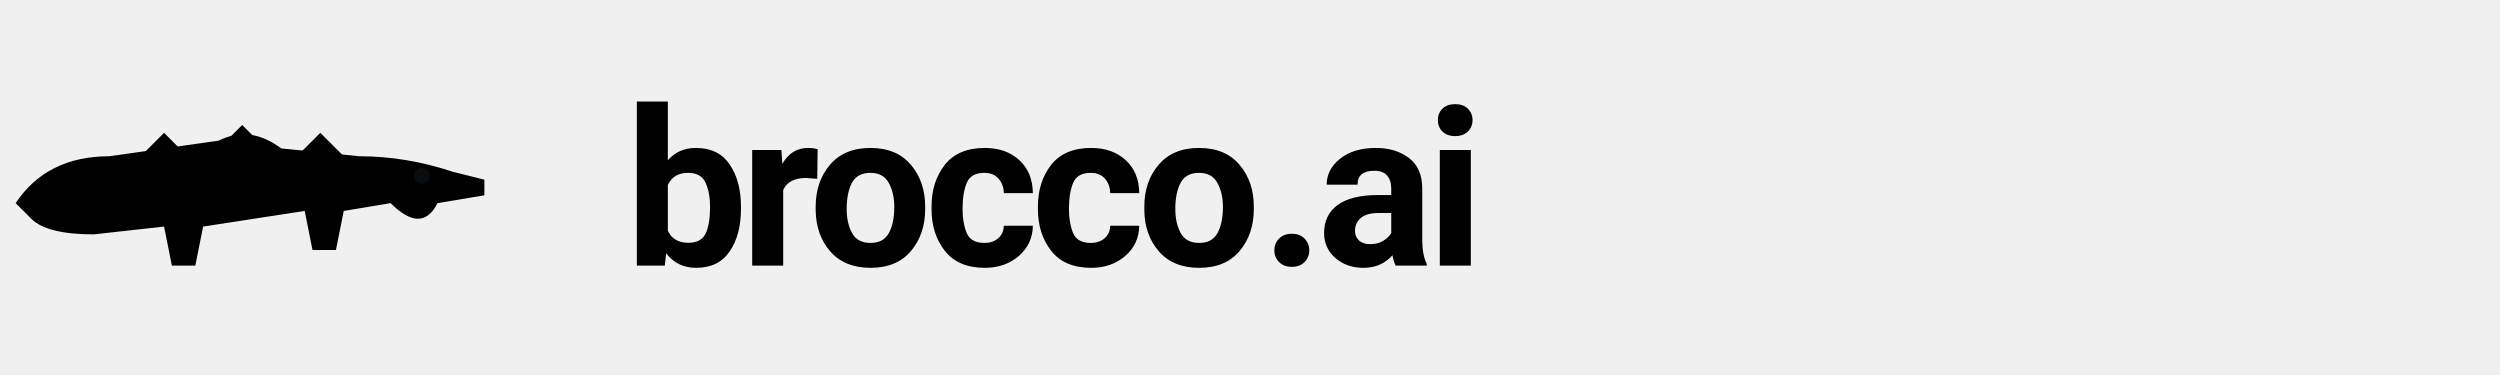
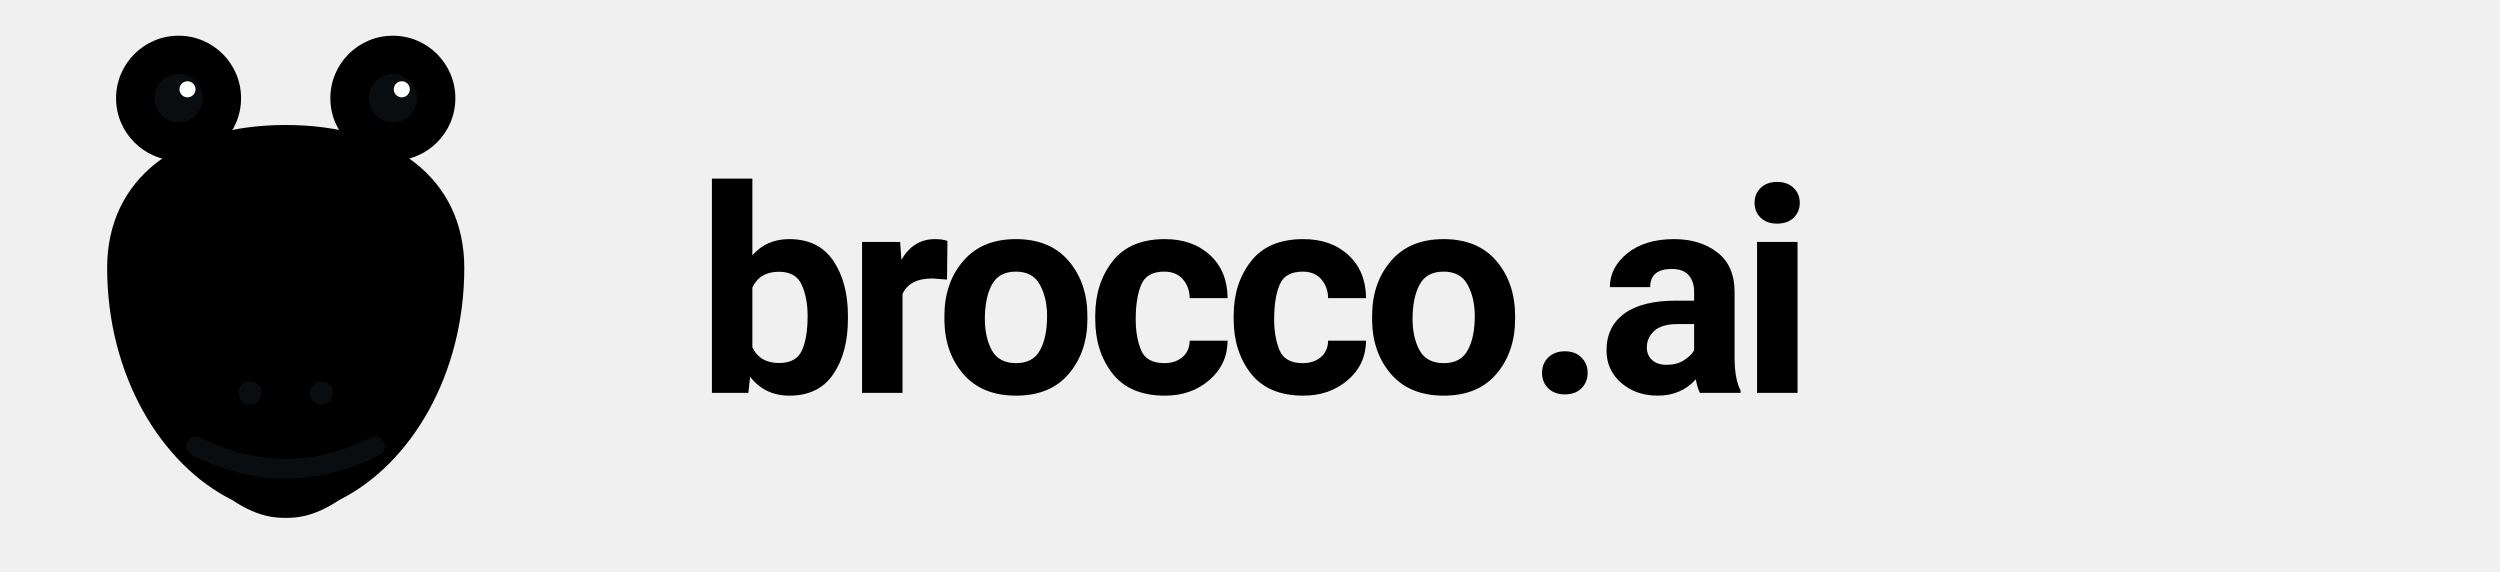
- <svg xmlns="http://www.w3.org/2000/svg" viewBox="0 0 320 48" fill="currentColor" aria-label="brocco.ai">
-   <g transform="translate(0,8)">
-     <path d="M 2 18 Q 6 12, 14 12 L 28 10 Q 32 8, 36 11 L 46 12 Q 52 12, 58 14 L 62 15 L 62 17 L 56 18 Q 54 22, 50 18 L 44 19 L 43 24 L 40 24 L 39 19 L 26 21 L 25 26 L 22 26 L 21 21 L 12 22 Q 6 22, 4 20 Z" />
-     <path d="M 18 12 L 21 9 L 24 12 Z M 28 11 L 31 8 L 34 11 Z M 38 12 L 41 9 L 44 12 Z" />
-     <circle cx="54" cy="14.5" r="1" fill="#0a0d10" />
+ <svg xmlns="http://www.w3.org/2000/svg" viewBox="0 0 280 64" fill="currentColor" aria-label="brocco.ai">
+   <g>
+     <circle cx="20" cy="11" r="7" />
+     <circle cx="44" cy="11" r="7" />
+     <path d="M 32 14 C 44 14 52 20 52 30 C 52 42 46 52 38 56 C 35 58 33 58 32 58 C 31 58 29 58 26 56 C 18 52 12 42 12 30 C 12 20 20 14 32 14 Z" />
+     <circle cx="20" cy="11" r="2.7" fill="#0a0d10" />
+     <circle cx="44" cy="11" r="2.7" fill="#0a0d10" />
+     <circle cx="21" cy="10" r="0.9" fill="#fff" />
+     <circle cx="45" cy="10" r="0.9" fill="#fff" />
+     <circle cx="28" cy="44" r="1.3" fill="#0a0d10" />
+     <circle cx="36" cy="44" r="1.3" fill="#0a0d10" />
+     <path d="M 22 50 Q 32 55 42 50" fill="none" stroke="#0a0d10" stroke-width="2.2" stroke-linecap="round" />
  </g>
-   <text x="80" y="34" font-family="ui-sans-serif, system-ui, -apple-system, 'Segoe UI', Roboto, sans-serif" font-size="28" font-weight="700" letter-spacing="-1">brocco<tspan opacity="0.55">.ai</tspan>
+   <text x="78" y="44" font-family="ui-sans-serif, system-ui, -apple-system, 'Segoe UI', Roboto, sans-serif" font-size="32" font-weight="700" letter-spacing="-1.2">brocco<tspan opacity="0.55">.ai</tspan>
  </text>
</svg>
